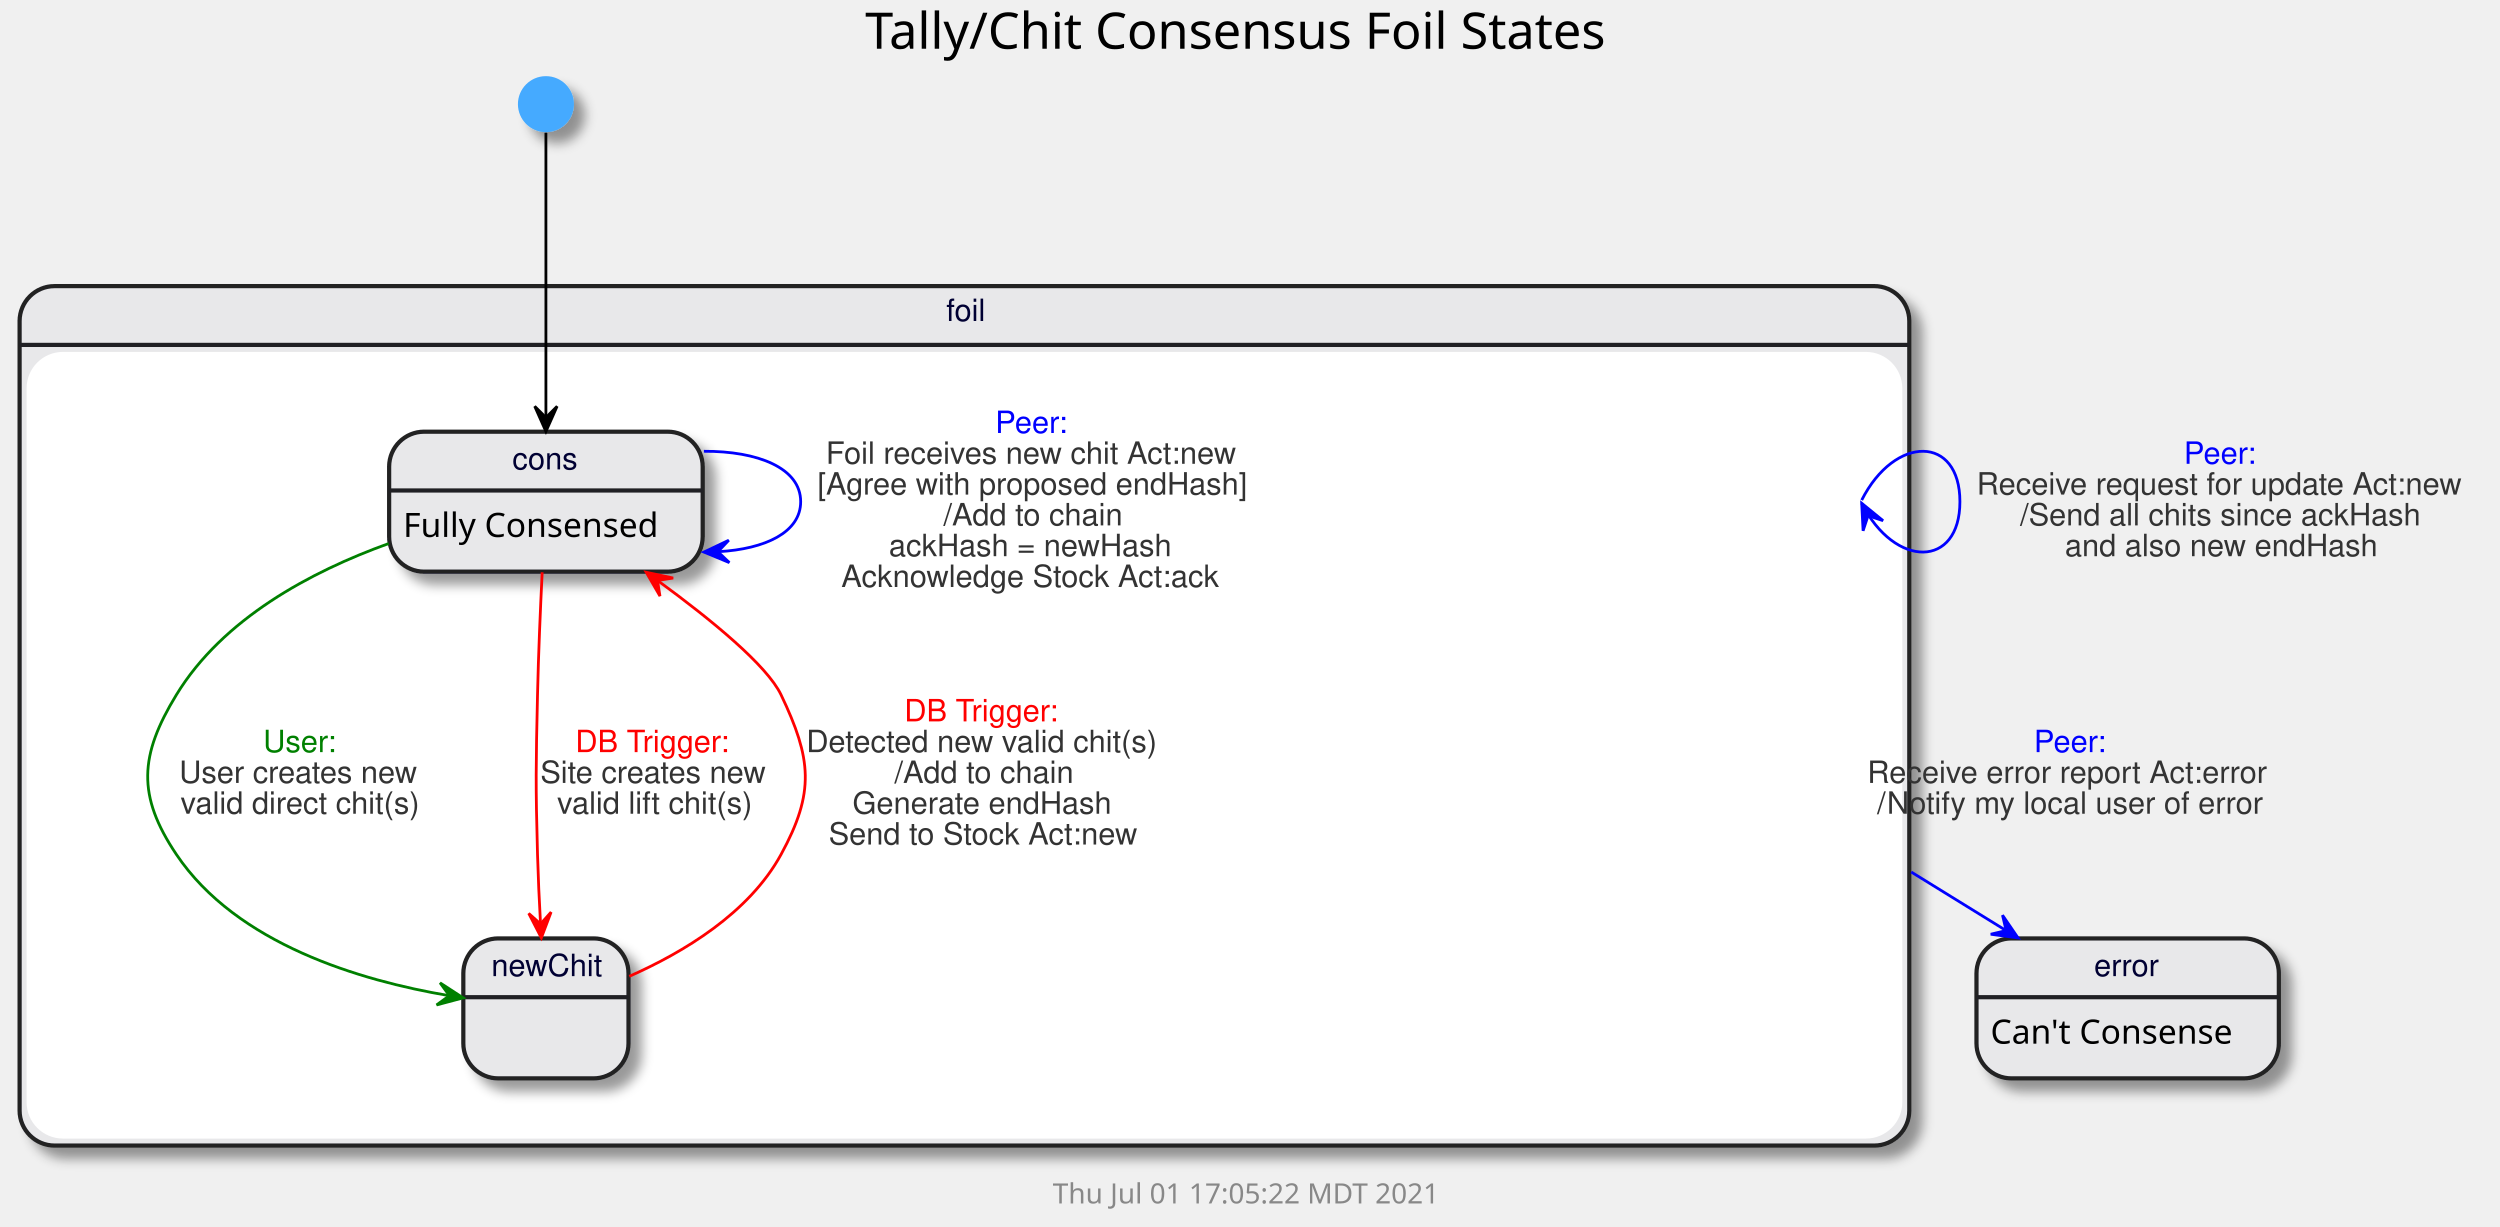
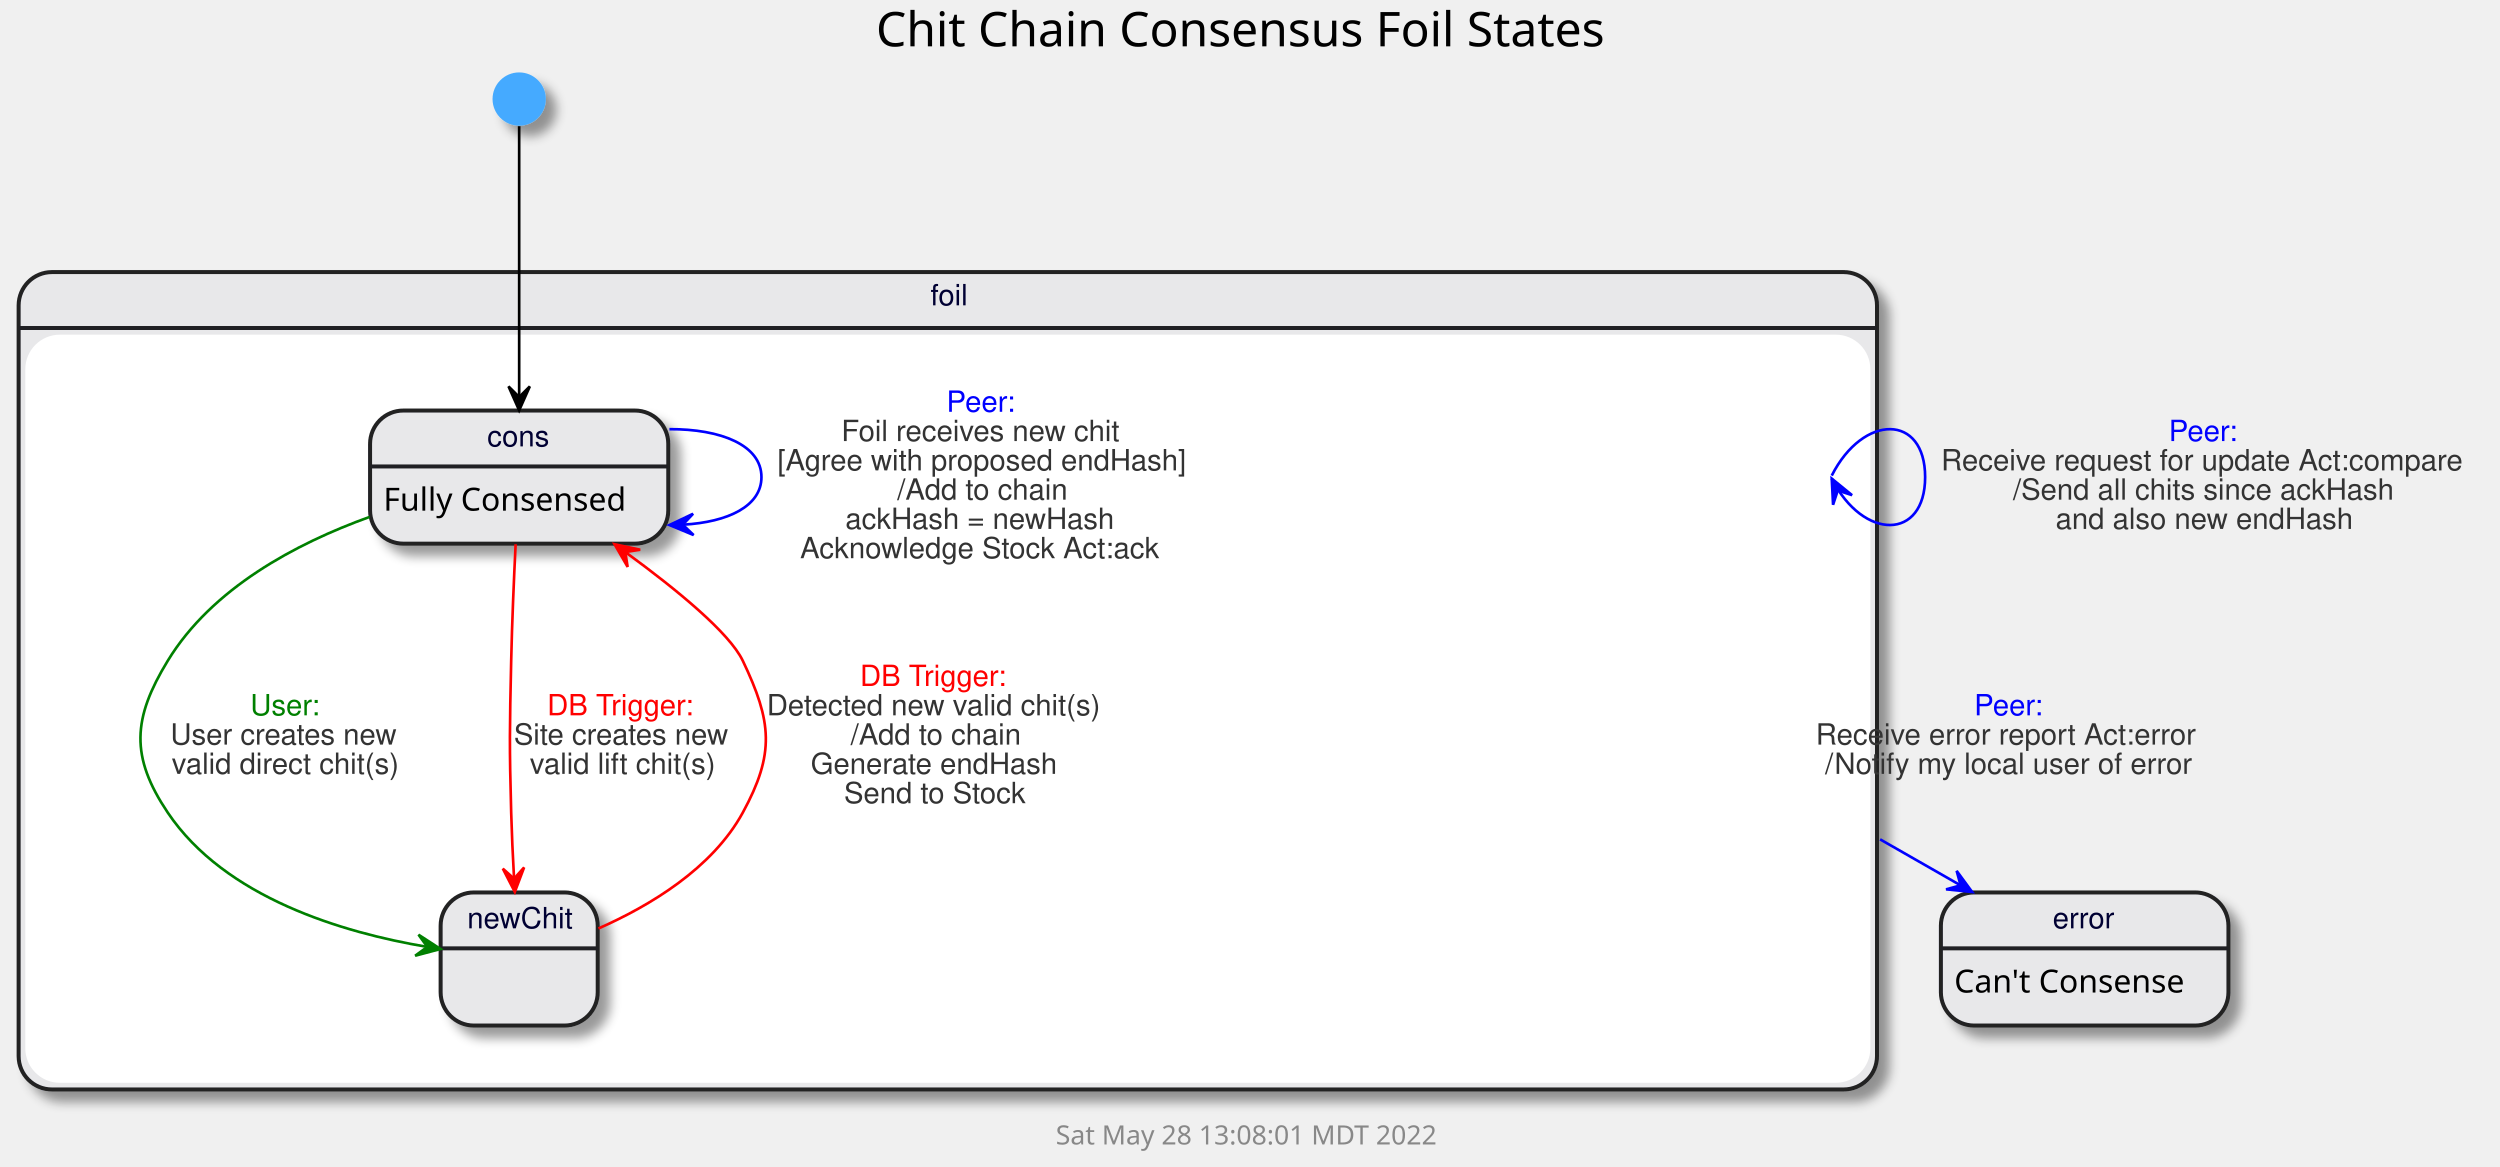
- <svg xmlns="http://www.w3.org/2000/svg" contentScriptType="application/ecmascript" contentStyleType="text/css" height="438px" preserveAspectRatio="none" style="width:893px;height:438px;" version="1.1" viewBox="0 0 893 438" width="893px" zoomAndPan="magnify">
+ <svg xmlns="http://www.w3.org/2000/svg" contentScriptType="application/ecmascript" contentStyleType="text/css" height="438px" preserveAspectRatio="none" style="width:939px;height:438px;background:#FFFFFF;" version="1.1" viewBox="0 0 939 438" width="939px" zoomAndPan="magnify">
  <defs>
-     <filter height="300%" id="f1jrg5lzs1ksyl" width="300%" x="-1" y="-1">
+     <filter height="300%" id="f5ofjs7f18i95" width="300%" x="-1" y="-1">
      <feGaussianBlur result="blurOut" stdDeviation="2.0" />
      <feColorMatrix in="blurOut" result="blurOut2" type="matrix" values="0 0 0 0 0 0 0 0 0 0 0 0 0 0 0 0 0 0 .4 0" />
      <feOffset dx="4.0" dy="4.0" in="blurOut2" result="blurOut3" />
      <feBlend in="SourceGraphic" in2="blurOut3" mode="normal" />
    </filter>
  </defs>
  <g>
-     <text fill="#000000" font-family="sans-serif" font-size="18" lengthAdjust="spacing" textLength="279" x="309.04" y="17.402">Tally/Chit Consensus Foil States</text>
-     <rect fill="#E8E8EA" filter="url(#f1jrg5lzs1ksyl)" height="307" rx="12.5" ry="12.5" style="stroke:#202024;stroke-width:1.5;" width="675" x="7" y="102.199" />
-     <rect fill="#FFFFFF" height="280" rx="12.5" ry="12.5" style="stroke:#FFFFFF;stroke-width:1.0;" width="669" x="10" y="126.199" />
-     <line style="stroke:#202024;stroke-width:1.5;" x1="7" x2="682" y1="123.199" y2="123.199" />
-     <text fill="#000033" font-family="Helvetica" font-size="11" lengthAdjust="spacing" textLength="13" x="338" y="114.669">foil</text>
+     <text fill="#000000" font-family="sans-serif" font-size="18" lengthAdjust="spacing" textLength="285" x="329.04" y="17.402">Chit Chain Consensus Foil States</text>
+     <rect fill="#E8E8EA" filter="url(#f5ofjs7f18i95)" height="307" rx="12.5" ry="12.5" style="stroke:#202024;stroke-width:1.5;" width="698" x="7" y="102.199" />
+     <rect fill="#FFFFFF" height="280" rx="12.5" ry="12.5" style="stroke:#FFFFFF;stroke-width:1.0;" width="692" x="10" y="126.199" />
+     <line style="stroke:#202024;stroke-width:1.5;" x1="7" x2="705" y1="123.199" y2="123.199" />
+     <text fill="#000033" font-family="Helvetica" font-size="11" lengthAdjust="spacing" textLength="13" x="349.5" y="114.669">foil</text>
    <g id="foil.cons">
-       <rect fill="#E8E8EA" filter="url(#f1jrg5lzs1ksyl)" height="50" rx="12.5" ry="12.5" style="stroke:#202024;stroke-width:1.5;" width="112" x="139" y="154.199" />
+       <rect fill="#E8E8EA" filter="url(#f5ofjs7f18i95)" height="50" rx="12.5" ry="12.5" style="stroke:#202024;stroke-width:1.5;" width="112" x="139" y="154.199" />
      <line style="stroke:#202024;stroke-width:1.5;" x1="139" x2="251" y1="175.199" y2="175.199" />
      <text fill="#000033" font-family="Helvetica" font-size="11" lengthAdjust="spacing" textLength="24" x="183" y="167.669">cons</text>
      <text fill="#000000" font-family="sans-serif" font-size="12" lengthAdjust="spacing" textLength="92" x="144" y="191.801">Fully Consensed</text>
    </g>
    <g id="foil.newChit">
-       <rect fill="#E8E8EA" filter="url(#f1jrg5lzs1ksyl)" height="50" rx="12.5" ry="12.5" style="stroke:#202024;stroke-width:1.5;" width="59" x="165.5" y="335.199" />
+       <rect fill="#E8E8EA" filter="url(#f5ofjs7f18i95)" height="50" rx="12.5" ry="12.5" style="stroke:#202024;stroke-width:1.5;" width="59" x="165.5" y="335.199" />
      <line style="stroke:#202024;stroke-width:1.5;" x1="165.5" x2="224.5" y1="356.199" y2="356.199" />
      <text fill="#000033" font-family="Helvetica" font-size="11" lengthAdjust="spacing" textLength="39" x="175.5" y="348.669">newChit</text>
      <text fill="#000000" font-family="sans-serif" font-size="12" lengthAdjust="spacing" textLength="0" x="174.5" y="372.801" />
    </g>
    <g id="error">
-       <rect fill="#E8E8EA" filter="url(#f1jrg5lzs1ksyl)" height="50" rx="12.5" ry="12.5" style="stroke:#202024;stroke-width:1.5;" width="108" x="706" y="335.199" />
-       <line style="stroke:#202024;stroke-width:1.5;" x1="706" x2="814" y1="356.199" y2="356.199" />
-       <text fill="#000033" font-family="Helvetica" font-size="11" lengthAdjust="spacing" textLength="24" x="748" y="348.669">error</text>
-       <text fill="#000000" font-family="sans-serif" font-size="12" lengthAdjust="spacing" textLength="88" x="711" y="372.801">Can't Consense</text>
+       <rect fill="#E8E8EA" filter="url(#f5ofjs7f18i95)" height="50" rx="12.5" ry="12.5" style="stroke:#202024;stroke-width:1.5;" width="108" x="729" y="335.199" />
+       <line style="stroke:#202024;stroke-width:1.5;" x1="729" x2="837" y1="356.199" y2="356.199" />
+       <text fill="#000033" font-family="Helvetica" font-size="11" lengthAdjust="spacing" textLength="24" x="771" y="348.669">error</text>
+       <text fill="#000000" font-family="sans-serif" font-size="12" lengthAdjust="spacing" textLength="88" x="734" y="372.801">Can't Consense</text>
    </g>
-     <ellipse cx="195" cy="37.199" fill="#44AAFF" filter="url(#f1jrg5lzs1ksyl)" rx="10" ry="10" style="stroke:none;stroke-width:1.0;" />
+     <ellipse cx="195" cy="37.199" fill="#44AAFF" filter="url(#f5ofjs7f18i95)" rx="10" ry="10" style="stroke:none;stroke-width:1.0;" />
    <path d="M195,47.389 C195,67.629 195,116.809 195,148.769 " fill="none" id="*start-to-cons" style="stroke:#000000;stroke-width:1.0;" />
    <polygon fill="#000000" points="195,154.129,199,145.129,195,149.129,191,145.129,195,154.129" style="stroke:#000000;stroke-width:1.0;" />
    <path d="M138.84,194.149 C110.88,204.239 79.57,221.019 63,248.199 C49.81,269.829 48.88,284.169 63,305.199 C84.53,337.259 128.82,350.299 160.15,355.599 " fill="none" id="cons-to-newChit" style="stroke:#008000;stroke-width:1.0;" />
    <polygon fill="#008000" points="165.45,356.439,157.192,351.072,160.512,355.652,155.933,358.972,165.45,356.439" style="stroke:#008000;stroke-width:1.0;" />
    <text fill="#008000" font-family="Helvetica" font-size="11" lengthAdjust="spacing" textLength="27" x="94" y="268.669">User:</text>
    <text fill="#333333" font-family="Helvetica" font-size="11" lengthAdjust="spacing" textLength="87" x="64" y="279.669">User creates new</text>
    <text fill="#333333" font-family="Helvetica" font-size="11" lengthAdjust="spacing" textLength="86" x="64.5" y="290.669">valid direct chit(s)</text>
    <path d="M193.67,204.419 C193.03,217.399 192.32,233.669 192,248.199 C191.44,273.529 191.3,279.879 192,305.199 C192.22,313.129 192.62,321.709 193.06,329.639 " fill="none" id="cons-to-newChit-1" style="stroke:#FF0000;stroke-width:1.0;" />
    <polygon fill="#FF0000" points="193.37,335.019,196.849,325.805,193.084,330.027,188.862,326.263,193.37,335.019" style="stroke:#FF0000;stroke-width:1.0;" />
    <text fill="#FF0000" font-family="Helvetica" font-size="11" lengthAdjust="spacing" textLength="56" x="205.5" y="268.669">DB Trigger:</text>
    <text fill="#333333" font-family="Helvetica" font-size="11" lengthAdjust="spacing" textLength="81" x="193" y="279.669">Site creates new</text>
    <text fill="#333333" font-family="Helvetica" font-size="11" lengthAdjust="spacing" textLength="69" x="199" y="290.669">valid lift chit(s)</text>
    <path d="M224.78,348.739 C244.02,340.249 267.54,326.199 279,305.199 C291.14,282.959 289.91,271.059 279,248.199 C274.01,237.729 254.24,221.509 235.14,207.539 " fill="none" id="newChit-to-cons" style="stroke:#FF0000;stroke-width:1.0;" />
    <polygon fill="#FF0000" points="230.82,204.409,235.742,212.94,234.862,207.352,240.45,206.472,230.82,204.409" style="stroke:#FF0000;stroke-width:1.0;" />
    <text fill="#FF0000" font-family="Helvetica" font-size="11" lengthAdjust="spacing" textLength="56" x="323" y="257.669">DB Trigger:</text>
    <text fill="#333333" font-family="Helvetica" font-size="11" lengthAdjust="spacing" textLength="126" x="288" y="268.669">Detected new valid chit(s)</text>
    <text fill="#333333" font-family="Helvetica" font-size="11" lengthAdjust="spacing" textLength="63" x="319.5" y="279.669">/Add to chain</text>
    <text fill="#333333" font-family="Helvetica" font-size="11" lengthAdjust="spacing" textLength="93" x="304.5" y="290.669">Generate endHash</text>
-     <text fill="#333333" font-family="Helvetica" font-size="11" lengthAdjust="spacing" textLength="110" x="296" y="301.669">Send to Stock Act:new</text>
-     <path d="M665,178.639 C676.87,155.199 700.08,155.389 700.08,179.199 C700.08,203.009 676.87,203.199 665,179.759 " fill="none" id="foil-to-foil" style="stroke:#0000FF;stroke-width:1.0;" />
-     <polygon fill="#0000FF" points="665,179.759,665.497,189.595,667.259,184.22,672.635,185.981,665,179.759" style="stroke:#0000FF;stroke-width:1.0;" />
-     <text fill="#0000FF" font-family="Helvetica" font-size="11" lengthAdjust="spacing" textLength="26" x="780.08" y="165.669">Peer:</text>
-     <text fill="#333333" font-family="Helvetica" font-size="11" lengthAdjust="spacing" textLength="174" x="706.08" y="176.669">Receive request for update Act:new</text>
-     <text fill="#333333" font-family="Helvetica" font-size="11" lengthAdjust="spacing" textLength="143" x="721.58" y="187.669">/Send all chits since ackHash</text>
-     <text fill="#333333" font-family="Helvetica" font-size="11" lengthAdjust="spacing" textLength="111" x="737.58" y="198.669">and also new endHash</text>
-     <path d="M682.684,311.479 C694.811,318.966 706.124,325.949 716.15,332.139 " fill="none" id="foil-to-error" style="stroke:#0000FF;stroke-width:1.0;" />
-     <polygon fill="#0000FF" points="720.85,335.029,715.294,326.897,716.596,332.402,711.091,333.704,720.85,335.029" style="stroke:#0000FF;stroke-width:1.0;" />
-     <text fill="#0000FF" font-family="Helvetica" font-size="11" lengthAdjust="spacing" textLength="26" x="726.5" y="268.669">Peer:</text>
-     <text fill="#333333" font-family="Helvetica" font-size="11" lengthAdjust="spacing" textLength="145" x="667" y="279.669">Receive error report Act:error</text>
-     <text fill="#333333" font-family="Helvetica" font-size="11" lengthAdjust="spacing" textLength="138" x="670.5" y="290.669">/Notify my local user of error</text>
+     <text fill="#333333" font-family="Helvetica" font-size="11" lengthAdjust="spacing" textLength="68" x="317" y="301.669">Send to Stock</text>
+     <path d="M688,178.639 C699.87,155.199 723.08,155.389 723.08,179.199 C723.08,203.009 699.87,203.199 688,179.759 " fill="none" id="foil-to-foil" style="stroke:#0000FF;stroke-width:1.0;" />
+     <polygon fill="#0000FF" points="688,179.759,688.497,189.595,690.259,184.22,695.635,185.981,688,179.759" style="stroke:#0000FF;stroke-width:1.0;" />
+     <text fill="#0000FF" font-family="Helvetica" font-size="11" lengthAdjust="spacing" textLength="26" x="814.58" y="165.669">Peer:</text>
+     <text fill="#333333" font-family="Helvetica" font-size="11" lengthAdjust="spacing" textLength="197" x="729.08" y="176.669">Receive request for update Act:compare</text>
+     <text fill="#333333" font-family="Helvetica" font-size="11" lengthAdjust="spacing" textLength="143" x="756.08" y="187.669">/Send all chits since ackHash</text>
+     <text fill="#333333" font-family="Helvetica" font-size="11" lengthAdjust="spacing" textLength="111" x="772.08" y="198.669">and also new endHash</text>
+     <path d="M706.169,315.26 C706.569,315.488 706.968,315.716 707.366,315.944 C708.163,316.4 708.955,316.853 709.743,317.304 C712.897,319.107 715.986,320.874 719.005,322.6 C725.041,326.053 730.791,329.341 736.19,332.429 " fill="none" id="foil-to-error" style="stroke:#0000FF;stroke-width:1.0;" />
+     <polygon fill="#0000FF" points="740.74,335.029,734.916,327.087,736.4,332.546,730.942,334.03,740.74,335.029" style="stroke:#0000FF;stroke-width:1.0;" />
+     <text fill="#0000FF" font-family="Helvetica" font-size="11" lengthAdjust="spacing" textLength="26" x="741.5" y="268.669">Peer:</text>
+     <text fill="#333333" font-family="Helvetica" font-size="11" lengthAdjust="spacing" textLength="145" x="682" y="279.669">Receive error report Act:error</text>
+     <text fill="#333333" font-family="Helvetica" font-size="11" lengthAdjust="spacing" textLength="138" x="685.5" y="290.669">/Notify my local user of error</text>
    <path d="M251.43,161.199 C270.6,161.109 286,167.109 286,179.199 C286,190.159 273.35,196.109 256.71,197.059 " fill="none" id="cons-to-cons" style="stroke:#0000FF;stroke-width:1.0;" />
    <polygon fill="#0000FF" points="251.43,197.199,260.53,200.966,256.428,197.071,260.324,192.969,251.43,197.199" style="stroke:#0000FF;stroke-width:1.0;" />
    <text fill="#0000FF" font-family="Helvetica" font-size="11" lengthAdjust="spacing" textLength="26" x="355.5" y="154.669">Peer:</text>
-     <text fill="#333333" font-family="Helvetica" font-size="11" lengthAdjust="spacing" textLength="147" x="295" y="165.669">Foil receives new chit Act:new</text>
+     <text fill="#333333" font-family="Helvetica" font-size="11" lengthAdjust="spacing" textLength="105" x="316" y="165.669">Foil receives new chit</text>
    <text fill="#333333" font-family="Helvetica" font-size="11" lengthAdjust="spacing" textLength="153" x="292" y="176.669">[Agree with proposed endHash]</text>
    <text fill="#333333" font-family="Helvetica" font-size="11" lengthAdjust="spacing" textLength="63" x="337" y="187.669">/Add to chain</text>
    <text fill="#333333" font-family="Helvetica" font-size="11" lengthAdjust="spacing" textLength="102" x="317.5" y="198.669">ackHash = newHash</text>
    <text fill="#333333" font-family="Helvetica" font-size="11" lengthAdjust="spacing" textLength="136" x="300.5" y="209.669">Acknowledge Stock Act:ack</text>
-     <text fill="#888888" font-family="sans-serif" font-size="10" lengthAdjust="spacing" textLength="145" x="376.04" y="429.867">Thu Jul 01 17:05:22 MDT 2021</text>
+     <text fill="#888888" font-family="sans-serif" font-size="10" lengthAdjust="spacing" textLength="150" x="396.54" y="429.867">Sat May 28 13:08:01 MDT 2022</text>
  </g>
</svg>
